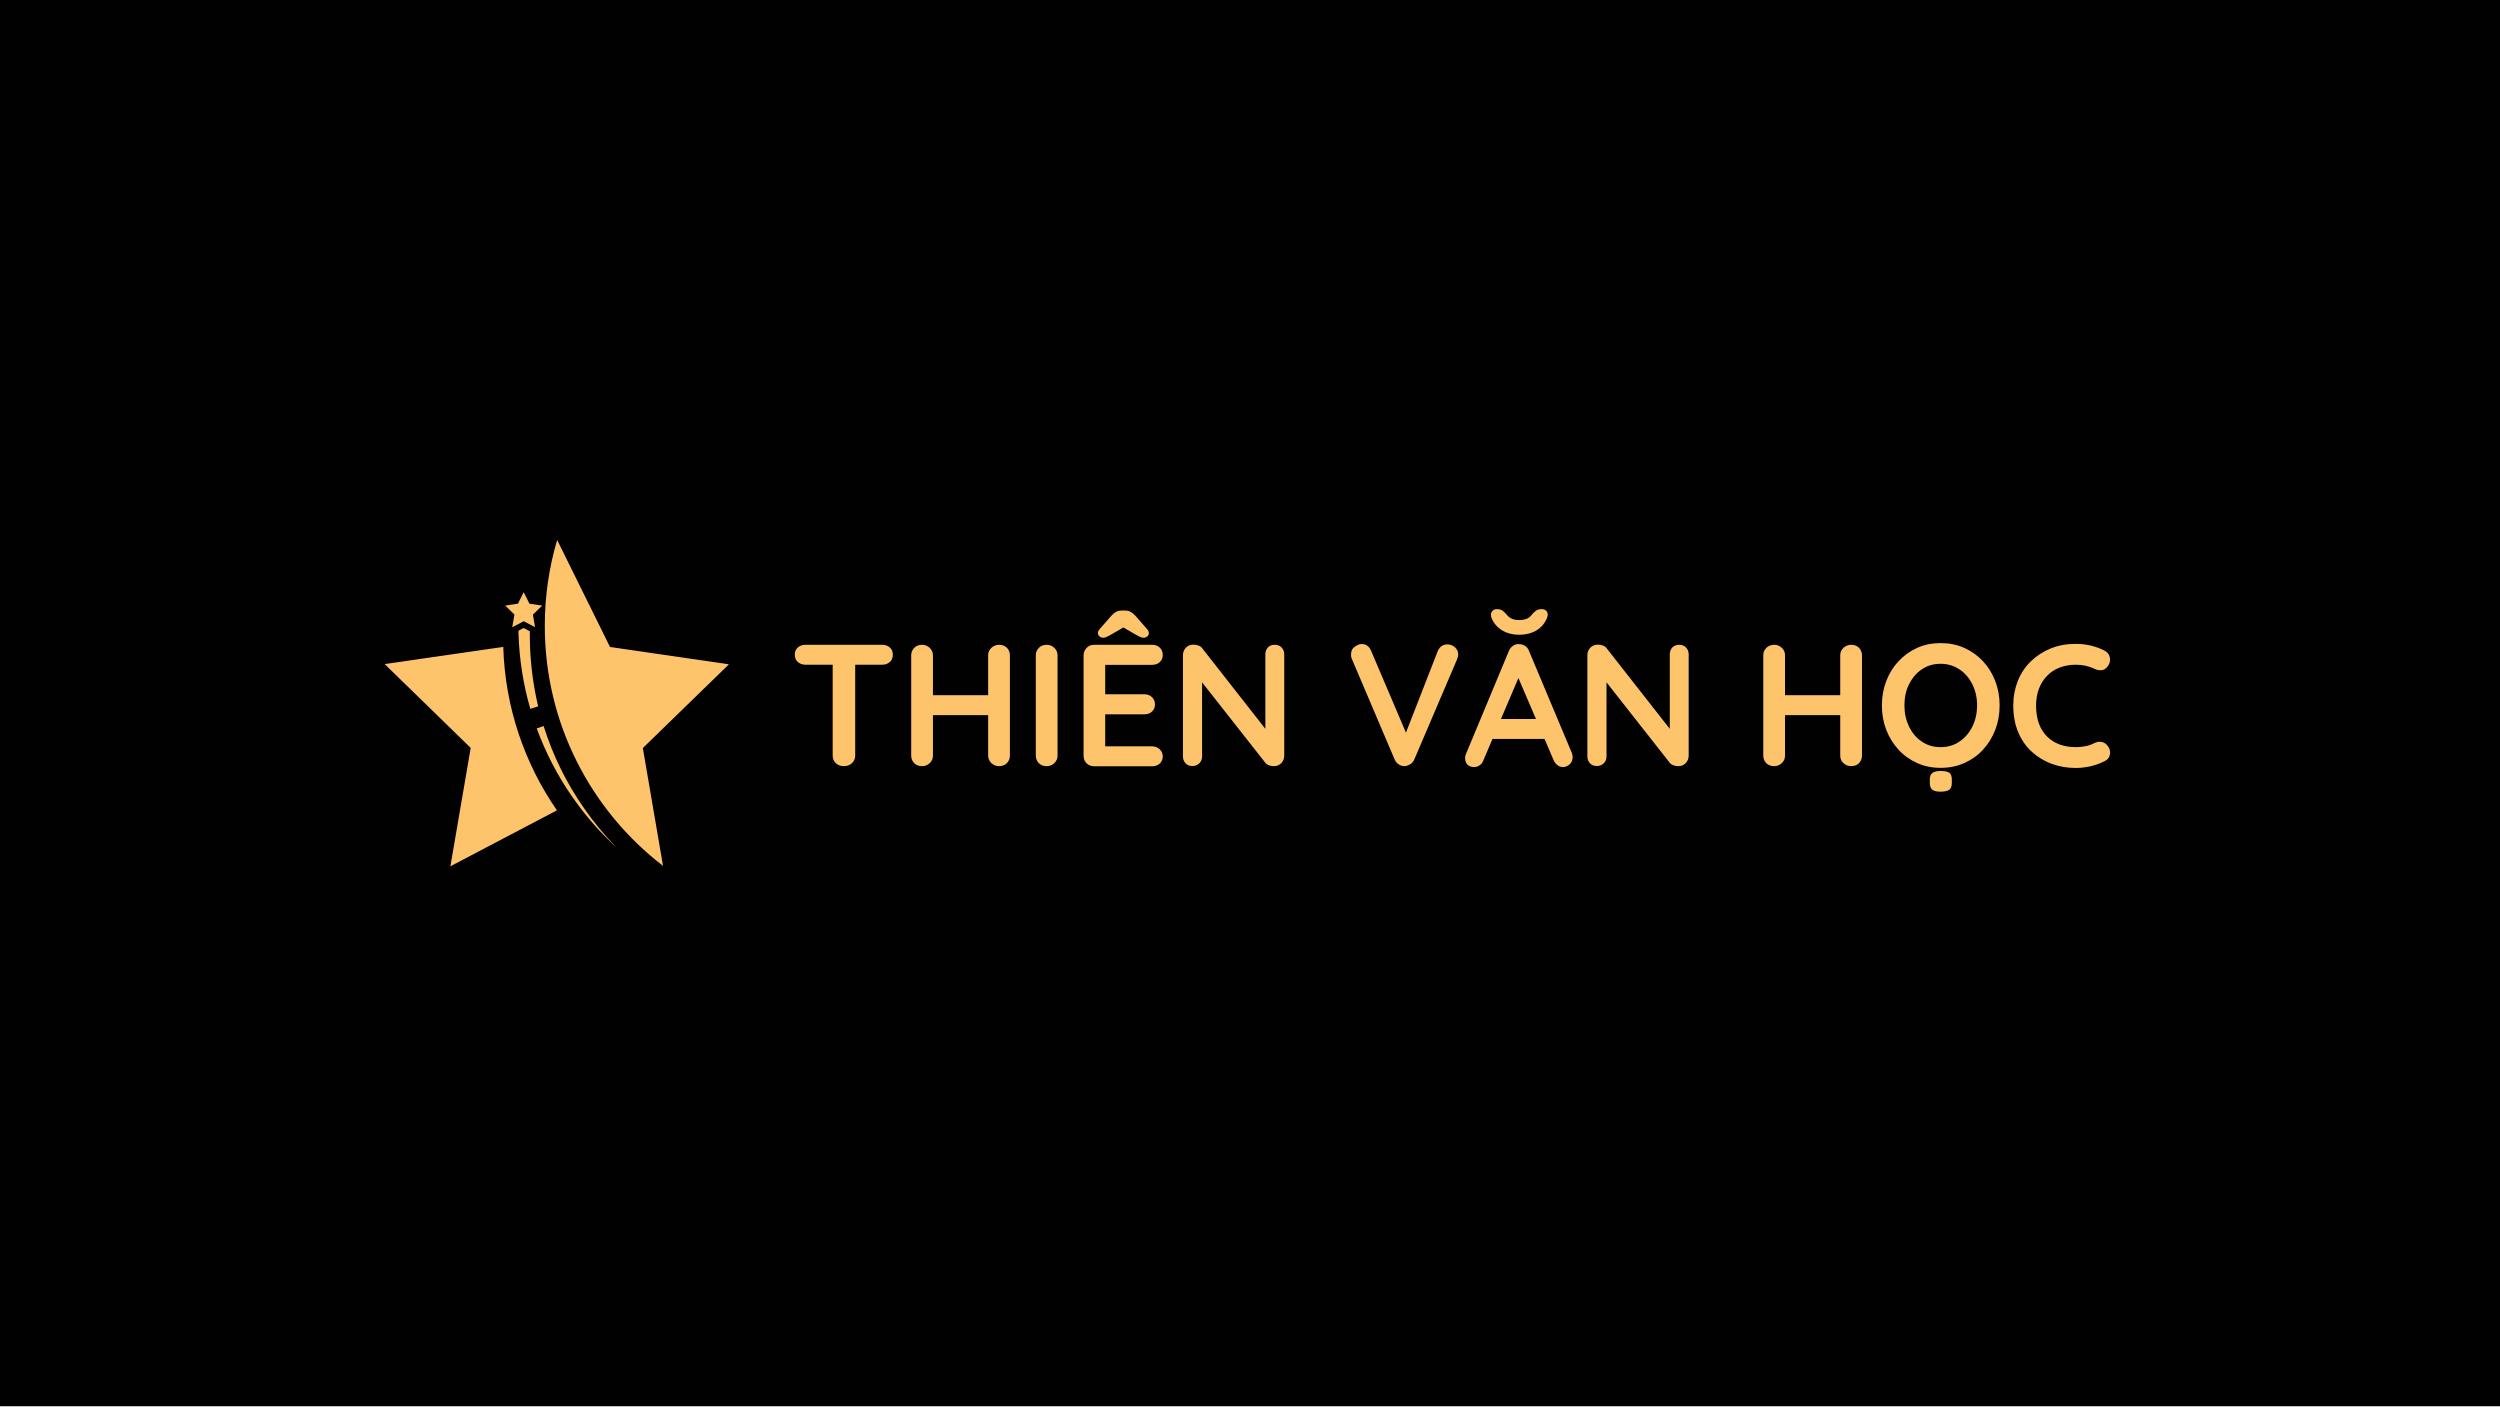
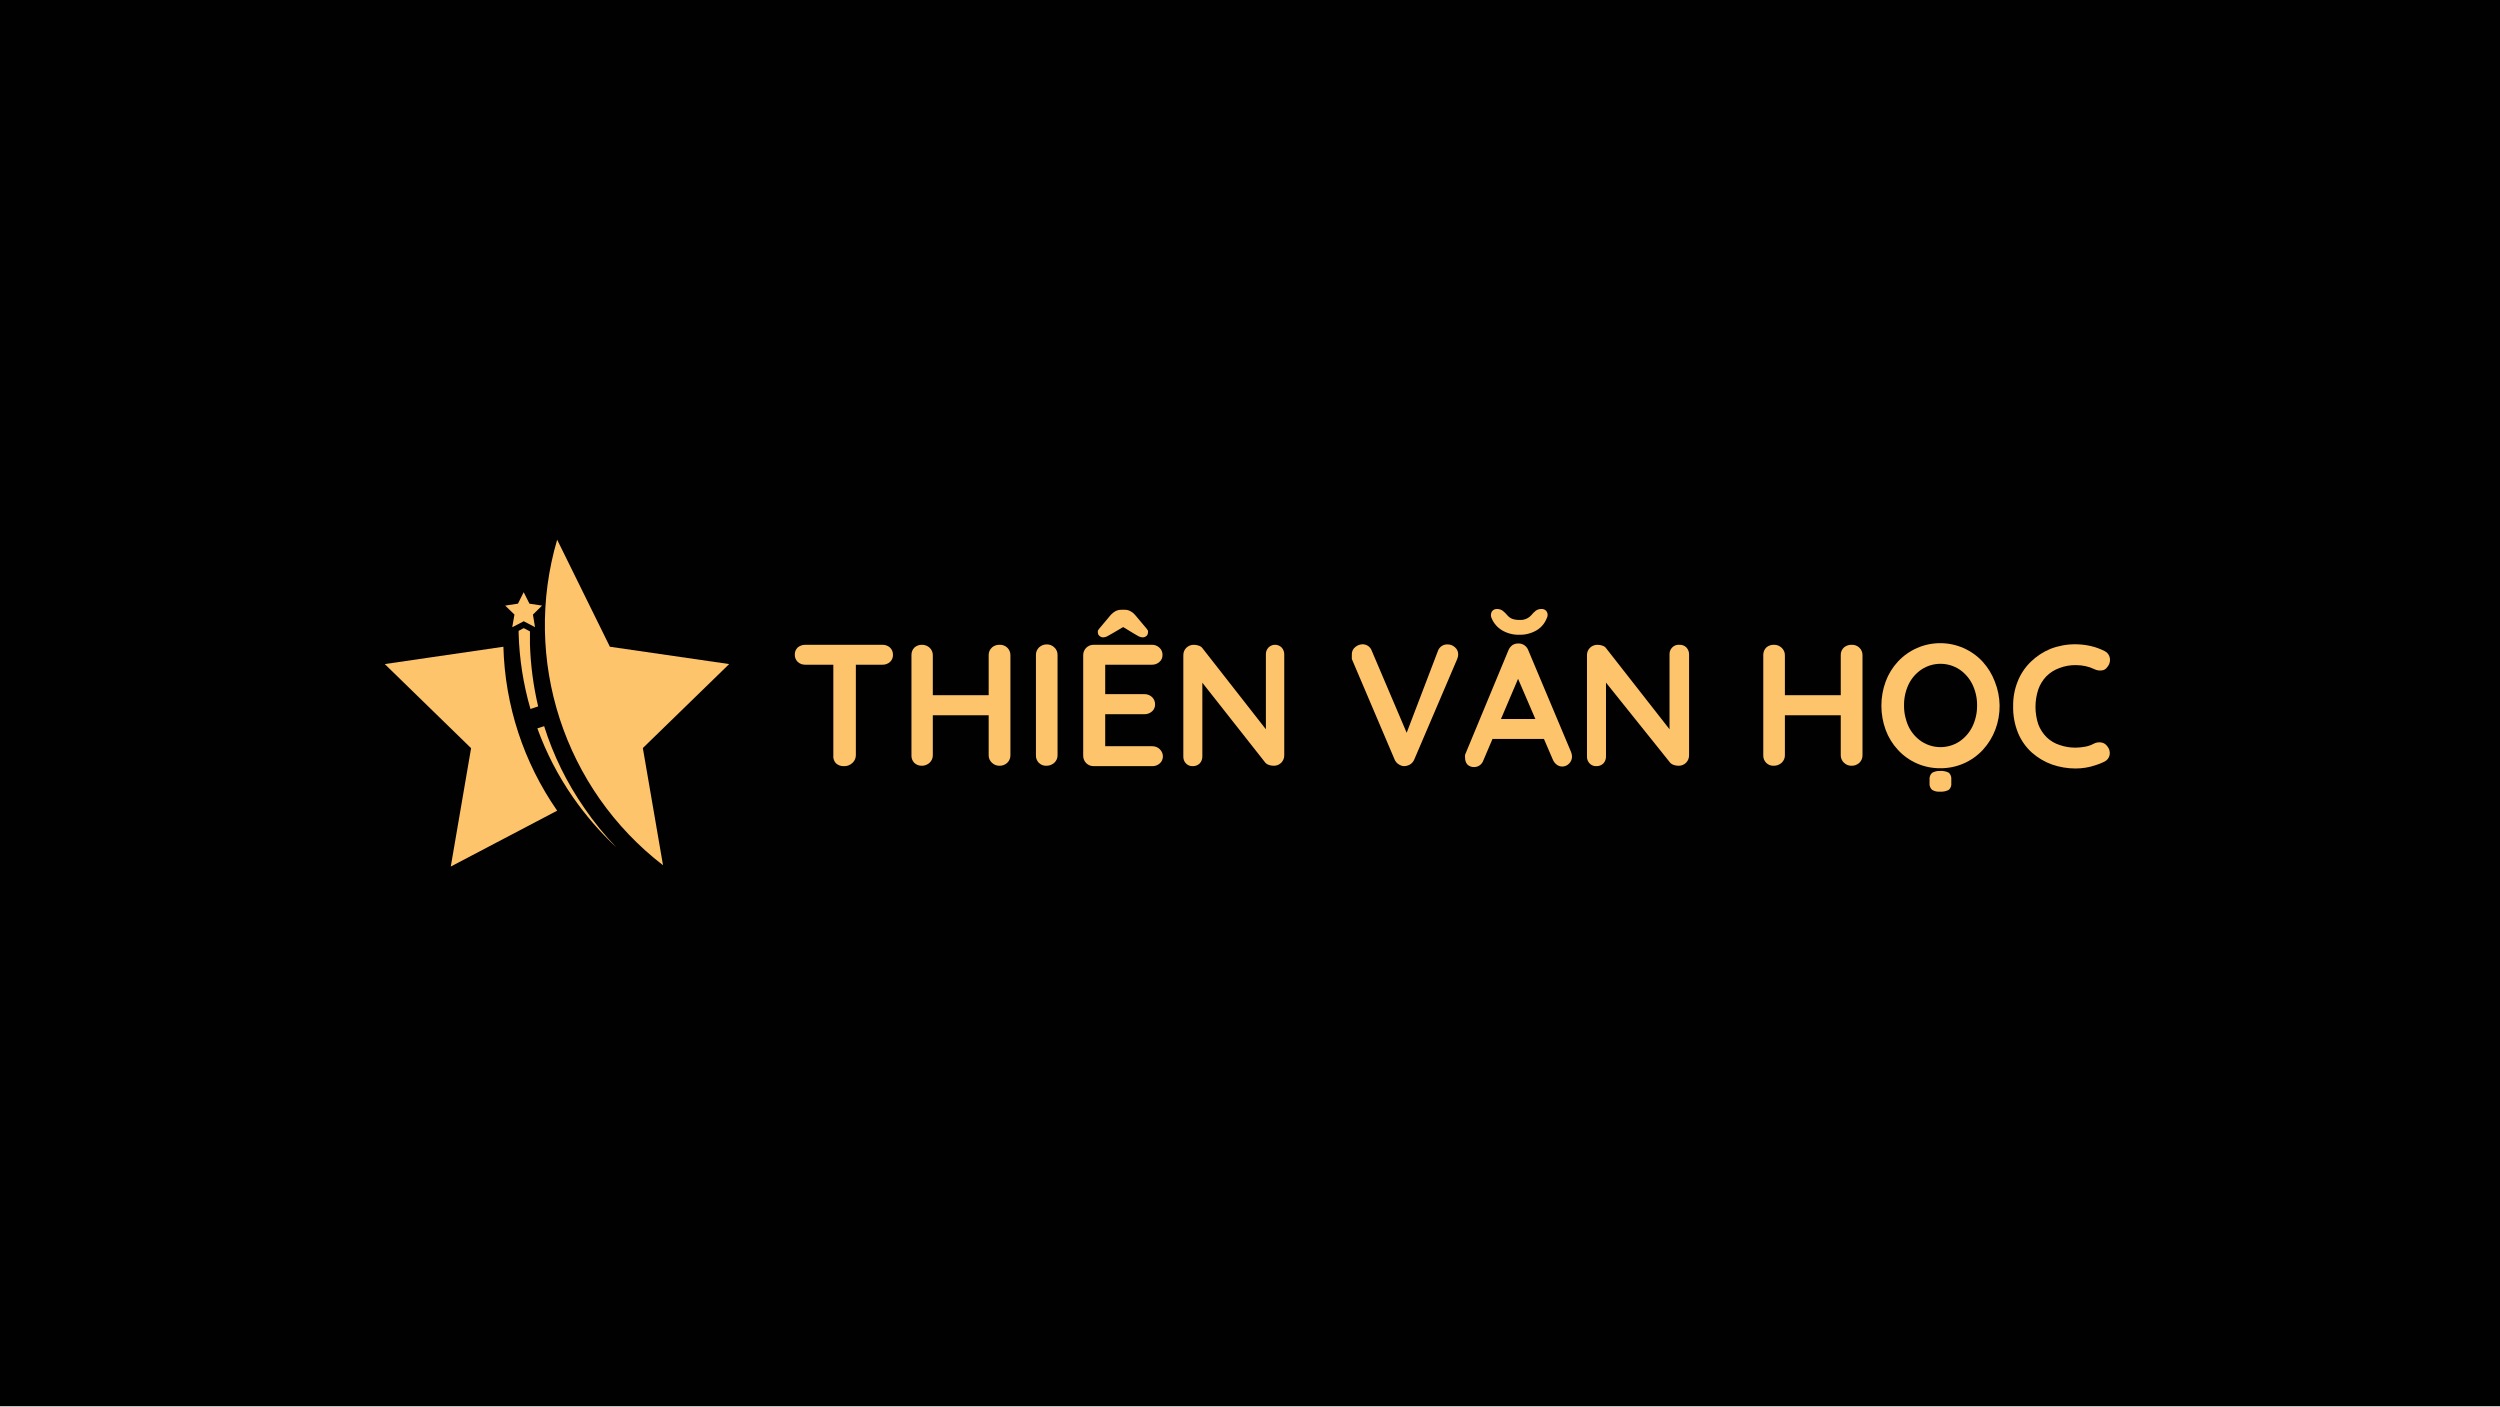
- <svg xmlns="http://www.w3.org/2000/svg" version="1.1" id="Layer_1" x="0px" y="0px" viewBox="0 0 192 108" style="enable-background:new 0 0 192 108;" xml:space="preserve">
-   <style type="text/css">
- 	.st0{fill:#010101;}
- 	.st1{fill:#FEC46B;}
- </style>
-   <rect class="st0" width="192" height="108" />
-   <g>
-     <path class="st1" d="M42.79,62.26l-0.03-0.02l-8.17,4.29l1.56-9.09l-6.61-6.44l9.11-1.32C38.79,54.35,40.3,58.67,42.79,62.26z" />
-     <path class="st1" d="M49.37,57.45l1.55,9.05c-5.52-4.25-9.08-10.92-9.08-18.43c0-2.29,0.33-4.51,0.95-6.6l4.06,8.22l9.13,1.33   L49.37,57.45z" />
-     <path class="st1" d="M41.33,54.25c-0.1,0.03-0.2,0.06-0.29,0.09c-0.1,0.03-0.2,0.07-0.31,0.1c-0.54-1.85-0.85-3.8-0.91-5.81   c0-0.06,0-0.13,0-0.19l0.39-0.21l0.48,0.25c0,0.11,0,0.21,0,0.32c0,0.22,0,0.45,0.01,0.67C40.75,51.12,40.97,52.72,41.33,54.25z" />
-     <path class="st1" d="M47.35,65.09c-1.27-1.16-2.4-2.46-3.39-3.88c-1.13-1.62-2.05-3.39-2.74-5.27c0.17-0.06,0.35-0.12,0.53-0.18   c0.71,2.27,1.76,4.39,3.09,6.29C45.59,63.14,46.43,64.16,47.35,65.09z" />
-     <polygon class="st1" points="40.93,47.2 41.09,48.17 40.7,47.96 40.22,47.71 39.83,47.92 39.34,48.17 39.51,47.2 38.8,46.51    39.78,46.36 39.85,46.22 40.22,45.48 40.66,46.36 40.77,46.38 41.64,46.51  " />
-     <g>
-       <path class="st1" d="M61.85,51.05c-0.23,0-0.42-0.07-0.58-0.21c-0.16-0.14-0.23-0.33-0.23-0.56s0.08-0.42,0.23-0.55    c0.16-0.14,0.35-0.21,0.58-0.21h5.91c0.23,0,0.42,0.07,0.58,0.21s0.23,0.33,0.23,0.56c0,0.23-0.08,0.42-0.23,0.55    c-0.16,0.14-0.35,0.21-0.58,0.21H61.85z M64.8,58.84c-0.25,0-0.45-0.08-0.61-0.23s-0.24-0.35-0.24-0.58V50.3h1.73v7.73    c0,0.23-0.08,0.42-0.25,0.58C65.27,58.76,65.06,58.84,64.8,58.84z" />
-       <path class="st1" d="M70.83,49.52c0.21,0,0.4,0.08,0.57,0.23c0.16,0.16,0.25,0.35,0.25,0.58v7.7c0,0.23-0.08,0.42-0.25,0.58    c-0.17,0.16-0.36,0.23-0.59,0.23c-0.25,0-0.45-0.08-0.6-0.23c-0.15-0.16-0.23-0.35-0.23-0.58v-7.7c0-0.23,0.08-0.42,0.24-0.58    S70.58,49.52,70.83,49.52z M70.79,53.39h5.94v1.53h-5.94V53.39z M76.73,49.52c0.25,0,0.45,0.08,0.6,0.23s0.23,0.35,0.23,0.58v7.7    c0,0.23-0.08,0.42-0.23,0.58c-0.16,0.16-0.36,0.23-0.62,0.23c-0.21,0-0.4-0.08-0.57-0.23c-0.16-0.16-0.25-0.35-0.25-0.58v-7.7    c0-0.23,0.08-0.42,0.25-0.58C76.31,49.6,76.51,49.52,76.73,49.52z" />
-       <path class="st1" d="M81.22,58.03c0,0.23-0.08,0.42-0.25,0.58c-0.17,0.16-0.36,0.23-0.59,0.23c-0.25,0-0.45-0.08-0.6-0.23    c-0.15-0.16-0.23-0.35-0.23-0.58v-7.7c0-0.23,0.08-0.42,0.24-0.58s0.36-0.23,0.61-0.23c0.21,0,0.4,0.08,0.57,0.23    c0.16,0.16,0.25,0.35,0.25,0.58V58.03z" />
-       <path class="st1" d="M84.03,49.52h4.46c0.23,0,0.42,0.07,0.58,0.22c0.16,0.15,0.23,0.34,0.23,0.57c0,0.22-0.08,0.4-0.23,0.54    c-0.16,0.14-0.35,0.21-0.58,0.21h-3.73l0.12-0.23v2.6l-0.11-0.11h3.12c0.23,0,0.42,0.07,0.58,0.22s0.23,0.33,0.23,0.57    c0,0.22-0.08,0.4-0.23,0.54s-0.35,0.21-0.58,0.21h-3.08l0.07-0.11v2.69l-0.11-0.12h3.72c0.23,0,0.42,0.08,0.58,0.23    c0.16,0.16,0.23,0.34,0.23,0.54c0,0.22-0.08,0.4-0.23,0.55c-0.16,0.14-0.35,0.21-0.58,0.21h-4.46c-0.23,0-0.42-0.08-0.58-0.23    s-0.23-0.35-0.23-0.58v-7.7c0-0.23,0.08-0.42,0.23-0.58S83.8,49.52,84.03,49.52z M86.53,48.04l-1.12,0.65    c-0.15,0.09-0.28,0.16-0.39,0.21c-0.11,0.05-0.2,0.08-0.29,0.08c-0.12,0-0.21-0.04-0.29-0.11c-0.08-0.07-0.12-0.15-0.12-0.23    c0-0.07,0.01-0.13,0.04-0.19c0.03-0.05,0.08-0.12,0.16-0.21l0.84-0.96c0.12-0.12,0.23-0.22,0.36-0.29c0.12-0.07,0.28-0.1,0.45-0.1    h0.21c0.18,0,0.33,0.03,0.45,0.1c0.12,0.07,0.24,0.16,0.36,0.29l0.84,0.96c0.08,0.09,0.13,0.16,0.16,0.21    c0.03,0.05,0.04,0.12,0.04,0.19c0,0.08-0.04,0.16-0.11,0.23c-0.08,0.07-0.18,0.11-0.3,0.11c-0.09,0-0.19-0.03-0.29-0.08    c-0.11-0.05-0.24-0.12-0.39-0.21l-1.12-0.65H86.53z" />
-       <path class="st1" d="M97.91,49.52c0.21,0,0.39,0.07,0.52,0.21c0.13,0.14,0.2,0.32,0.2,0.53v7.77c0,0.23-0.08,0.42-0.23,0.58    s-0.35,0.23-0.58,0.23c-0.12,0-0.23-0.02-0.35-0.06c-0.12-0.04-0.21-0.1-0.27-0.17l-5.23-6.65l0.35-0.21v6.34    c0,0.21-0.07,0.39-0.21,0.53c-0.14,0.14-0.32,0.21-0.54,0.21c-0.21,0-0.39-0.07-0.52-0.21c-0.13-0.14-0.2-0.32-0.2-0.53v-7.77    c0-0.23,0.08-0.42,0.23-0.58s0.35-0.23,0.58-0.23c0.12,0,0.25,0.02,0.39,0.07c0.13,0.05,0.23,0.12,0.29,0.22l5.07,6.47l-0.23,0.16    v-6.18c0-0.21,0.07-0.39,0.2-0.53S97.69,49.52,97.91,49.52z" />
-       <path class="st1" d="M111.16,49.49c0.22,0,0.41,0.07,0.58,0.22c0.16,0.15,0.25,0.33,0.25,0.55c0,0.12-0.03,0.24-0.08,0.36    l-3.29,7.7c-0.08,0.18-0.19,0.31-0.34,0.39c-0.15,0.08-0.29,0.13-0.45,0.13c-0.14-0.01-0.28-0.05-0.41-0.14    c-0.13-0.08-0.24-0.21-0.31-0.37l-3.29-7.73c-0.03-0.05-0.04-0.11-0.05-0.17c-0.01-0.06-0.01-0.11-0.01-0.17    c0-0.26,0.09-0.46,0.28-0.59s0.36-0.21,0.53-0.21c0.34,0,0.58,0.17,0.73,0.52l2.92,6.86l-0.47,0.01l2.68-6.87    C110.58,49.66,110.82,49.49,111.16,49.49z" />
-       <path class="st1" d="M116.81,51.61l-2.88,6.77c-0.06,0.17-0.16,0.3-0.29,0.39c-0.13,0.09-0.27,0.14-0.42,0.14    c-0.24,0-0.42-0.07-0.53-0.2c-0.12-0.13-0.17-0.3-0.17-0.49c0-0.08,0.01-0.16,0.04-0.25l3.32-7.97c0.07-0.18,0.18-0.31,0.33-0.41    s0.3-0.14,0.47-0.12c0.16,0,0.31,0.05,0.45,0.14c0.14,0.09,0.24,0.22,0.3,0.39l3.28,7.81c0.04,0.12,0.07,0.22,0.07,0.32    c0,0.24-0.08,0.43-0.23,0.57c-0.16,0.14-0.33,0.21-0.51,0.21c-0.16,0-0.3-0.05-0.43-0.15s-0.23-0.23-0.3-0.4l-2.86-6.67    L116.81,51.61z M114.35,56.75l0.73-1.53h3.6l0.25,1.53H114.35z M116.68,48.75c-0.5,0-0.93-0.11-1.3-0.33s-0.64-0.52-0.81-0.91    c-0.09-0.22-0.09-0.4,0-0.53s0.22-0.2,0.39-0.2c0.19,0,0.33,0.04,0.45,0.13s0.23,0.2,0.35,0.35c0.1,0.12,0.22,0.2,0.37,0.27    c0.15,0.06,0.33,0.09,0.55,0.09c0.43,0,0.73-0.12,0.92-0.36c0.12-0.15,0.24-0.27,0.35-0.35c0.11-0.08,0.26-0.13,0.45-0.13    c0.18,0,0.31,0.06,0.4,0.19c0.09,0.13,0.09,0.3,0,0.51c-0.17,0.41-0.44,0.72-0.81,0.94S117.18,48.75,116.68,48.75z" />
-       <path class="st1" d="M128.97,49.52c0.21,0,0.39,0.07,0.52,0.21c0.13,0.14,0.2,0.32,0.2,0.53v7.77c0,0.23-0.08,0.42-0.23,0.58    s-0.35,0.23-0.58,0.23c-0.12,0-0.23-0.02-0.35-0.06c-0.12-0.04-0.21-0.1-0.27-0.17l-5.23-6.65l0.35-0.21v6.34    c0,0.21-0.07,0.39-0.21,0.53c-0.14,0.14-0.32,0.21-0.54,0.21c-0.21,0-0.39-0.07-0.52-0.21c-0.13-0.14-0.2-0.32-0.2-0.53v-7.77    c0-0.23,0.08-0.42,0.23-0.58c0.16-0.16,0.35-0.23,0.58-0.23c0.12,0,0.25,0.02,0.39,0.07c0.13,0.05,0.23,0.12,0.29,0.22l5.07,6.47    l-0.23,0.16v-6.18c0-0.21,0.07-0.39,0.2-0.53C128.57,49.59,128.75,49.52,128.97,49.52z" />
-       <path class="st1" d="M136.27,49.52c0.21,0,0.4,0.08,0.57,0.23c0.17,0.16,0.25,0.35,0.25,0.58v7.7c0,0.23-0.08,0.42-0.25,0.58    c-0.17,0.16-0.36,0.23-0.59,0.23c-0.25,0-0.45-0.08-0.6-0.23c-0.15-0.16-0.23-0.35-0.23-0.58v-7.7c0-0.23,0.08-0.42,0.24-0.58    C135.82,49.6,136.02,49.52,136.27,49.52z M136.23,53.39h5.94v1.53h-5.94V53.39z M142.17,49.52c0.25,0,0.45,0.08,0.6,0.23    c0.15,0.16,0.23,0.35,0.23,0.58v7.7c0,0.23-0.08,0.42-0.23,0.58s-0.36,0.23-0.62,0.23c-0.21,0-0.4-0.08-0.57-0.23    s-0.25-0.35-0.25-0.58v-7.7c0-0.23,0.08-0.42,0.25-0.58C141.75,49.6,141.95,49.52,142.17,49.52z" />
-       <path class="st1" d="M153.57,54.18c0,0.67-0.11,1.29-0.33,1.86c-0.22,0.58-0.54,1.09-0.94,1.53s-0.88,0.78-1.44,1.03    c-0.55,0.25-1.16,0.37-1.82,0.37s-1.26-0.12-1.81-0.37c-0.55-0.25-1.03-0.59-1.43-1.03s-0.72-0.95-0.94-1.53    c-0.22-0.58-0.33-1.2-0.33-1.86s0.11-1.29,0.33-1.86c0.22-0.58,0.53-1.09,0.94-1.53s0.88-0.78,1.43-1.03    c0.55-0.25,1.15-0.37,1.81-0.37s1.26,0.12,1.82,0.37c0.55,0.25,1.03,0.59,1.44,1.03s0.72,0.95,0.94,1.53    C153.46,52.89,153.57,53.51,153.57,54.18z M151.84,54.18c0-0.6-0.12-1.13-0.36-1.62c-0.24-0.48-0.57-0.87-0.99-1.15    c-0.42-0.28-0.9-0.43-1.45-0.43s-1.03,0.14-1.45,0.43c-0.42,0.28-0.74,0.67-0.98,1.15s-0.35,1.02-0.35,1.62    c0,0.59,0.12,1.13,0.35,1.62c0.24,0.48,0.56,0.87,0.98,1.15c0.42,0.29,0.9,0.43,1.45,0.43s1.03-0.14,1.45-0.43    c0.42-0.28,0.75-0.67,0.99-1.15C151.72,55.31,151.84,54.77,151.84,54.18z M149.03,60.8c-0.29,0-0.5-0.05-0.63-0.15    c-0.12-0.1-0.19-0.27-0.19-0.52v-0.25c0-0.26,0.07-0.43,0.21-0.53c0.14-0.09,0.34-0.14,0.61-0.14c0.33,0,0.55,0.05,0.68,0.14    c0.12,0.09,0.19,0.27,0.19,0.53v0.25c0,0.26-0.07,0.43-0.2,0.53C149.56,60.75,149.34,60.8,149.03,60.8z" />
-       <path class="st1" d="M161.63,49.97c0.23,0.12,0.37,0.3,0.41,0.55s-0.02,0.48-0.19,0.68c-0.12,0.16-0.26,0.25-0.45,0.27    c-0.18,0.02-0.37-0.02-0.55-0.11c-0.21-0.1-0.44-0.17-0.67-0.23c-0.24-0.05-0.48-0.08-0.74-0.08c-0.48,0-0.91,0.08-1.29,0.23    c-0.38,0.15-0.7,0.37-0.96,0.65c-0.27,0.28-0.47,0.61-0.61,0.99s-0.21,0.8-0.21,1.27c0,0.54,0.08,1.01,0.23,1.41s0.37,0.73,0.65,1    s0.6,0.46,0.97,0.59c0.37,0.13,0.78,0.19,1.21,0.19c0.24,0,0.48-0.02,0.72-0.07c0.24-0.04,0.47-0.12,0.69-0.24    c0.19-0.09,0.37-0.12,0.55-0.09c0.18,0.03,0.34,0.12,0.46,0.28c0.18,0.22,0.24,0.45,0.19,0.69s-0.18,0.41-0.41,0.51    c-0.23,0.12-0.47,0.21-0.71,0.29s-0.49,0.13-0.74,0.17s-0.5,0.06-0.76,0.06c-0.64,0-1.25-0.1-1.82-0.31    c-0.57-0.2-1.08-0.51-1.53-0.91c-0.45-0.4-0.8-0.9-1.06-1.5s-0.39-1.29-0.39-2.08c0-0.68,0.12-1.31,0.35-1.89s0.57-1.08,1-1.5    c0.43-0.42,0.94-0.75,1.53-0.99c0.59-0.24,1.22-0.35,1.92-0.35c0.39,0,0.77,0.04,1.15,0.13S161.3,49.8,161.63,49.97z" />
-     </g>
-   </g>
+ <svg xmlns="http://www.w3.org/2000/svg" id="Layer_1" data-name="Layer 1" viewBox="0 0 192 108">
+   <defs>
+     <style>.cls-1{fill:#010101;}.cls-2{fill:#fec46b;}</style>
+   </defs>
+   <rect class="cls-1" width="192" height="108" />
+   <path class="cls-2" d="M42.79,62.26h0l-8.17,4.29,1.56-9.09L29.55,51l9.11-1.33A23.14,23.14,0,0,0,42.79,62.26Z" />
+   <path class="cls-2" d="M49.37,57.45l1.55,9a23.28,23.28,0,0,1-8.13-25l4.05,8.22L56,51Z" />
+   <path class="cls-2" d="M41.33,54.25l-.29.1-.3.1a23.19,23.19,0,0,1-.91-5.81v-.19l.39-.21.48.25c0,.11,0,.22,0,.32s0,.45,0,.67A24,24,0,0,0,41.33,54.25Z" />
+   <path class="cls-2" d="M47.35,65.09A24.06,24.06,0,0,1,44,61.22a23,23,0,0,1-2.73-5.28l.52-.17a23.16,23.16,0,0,0,3.09,6.29A22.81,22.81,0,0,0,47.35,65.09Z" />
+   <polygon class="cls-2" points="40.93 47.2 41.09 48.17 40.7 47.96 40.22 47.71 39.83 47.92 39.34 48.17 39.51 47.2 38.8 46.51 39.78 46.36 39.85 46.22 40.22 45.48 40.66 46.36 40.77 46.38 41.63 46.51 40.93 47.2" />
+   <path class="cls-2" d="M61.85,51.05a.84.84,0,0,1-.58-.21.75.75,0,0,1-.23-.56.74.74,0,0,1,.23-.56.89.89,0,0,1,.58-.2h5.92a.84.84,0,0,1,.58.21.74.74,0,0,1,.23.56.7.7,0,0,1-.23.55.84.84,0,0,1-.58.21Zm2.95,7.79a.84.84,0,0,1-.61-.23A.78.78,0,0,1,64,58V50.3h1.73V58a.79.79,0,0,1-.25.58A.89.89,0,0,1,64.8,58.84Z" />
+   <path class="cls-2" d="M70.83,49.52a.85.85,0,0,1,.57.23.78.78,0,0,1,.24.58V58a.76.76,0,0,1-.25.58.86.86,0,0,1-.59.23.81.81,0,0,1-.59-.23A.78.78,0,0,1,70,58v-7.7a.78.78,0,0,1,.24-.58A.85.85,0,0,1,70.83,49.52Zm0,3.87h5.94v1.54H70.79Zm5.94-3.87a.79.79,0,0,1,.83.81V58a.78.78,0,0,1-.24.58.84.84,0,0,1-.61.23.81.81,0,0,1-.57-.23.76.76,0,0,1-.25-.58v-7.7a.77.77,0,0,1,.26-.58A.83.83,0,0,1,76.73,49.52Z" />
+   <path class="cls-2" d="M81.22,58a.76.76,0,0,1-.25.58.88.88,0,0,1-.59.23.77.77,0,0,1-.82-.81v-7.7a.78.78,0,0,1,.24-.58.85.85,0,0,1,.61-.23.8.8,0,0,1,.56.23.76.76,0,0,1,.25.58Z" />
+   <path class="cls-2" d="M84,49.52h4.46a.79.79,0,0,1,.58.22.71.71,0,0,1,.24.56.66.66,0,0,1-.24.54.83.83,0,0,1-.58.21H84.76l.12-.23v2.6l-.1-.11h3.11a.83.83,0,0,1,.58.22.75.75,0,0,1,.24.57.68.68,0,0,1-.24.54.83.83,0,0,1-.58.21H84.82l.06-.11v2.69l-.1-.12h3.71a.8.8,0,0,1,.58.23.75.75,0,0,1,.24.54.71.71,0,0,1-.24.55.83.83,0,0,1-.58.21H84a.79.79,0,0,1-.81-.81v-7.7a.79.79,0,0,1,.81-.81ZM86.53,48l-1.11.65-.39.22a.71.71,0,0,1-.29.08.44.44,0,0,1-.3-.11.31.31,0,0,1-.12-.23.48.48,0,0,1,0-.18,1.06,1.06,0,0,1,.16-.22l.84-1a1.47,1.47,0,0,1,.36-.28,1,1,0,0,1,.46-.1h.21a.88.88,0,0,1,.45.1,1.17,1.17,0,0,1,.36.28l.84,1a1.06,1.06,0,0,1,.16.22.34.34,0,0,1,0,.18.33.33,0,0,1-.11.23.44.44,0,0,1-.3.11.75.75,0,0,1-.3-.08l-.38-.22L86,48Z" />
+   <path class="cls-2" d="M97.91,49.52a.69.69,0,0,1,.52.21.76.76,0,0,1,.2.53V58a.79.79,0,0,1-.81.81,1.13,1.13,0,0,1-.36-.06.59.59,0,0,1-.27-.16L92,52l.34-.21V58.1a.76.76,0,0,1-.2.53.73.73,0,0,1-.54.21.67.67,0,0,1-.52-.21.72.72,0,0,1-.2-.53V50.33a.78.78,0,0,1,.23-.58.82.82,0,0,1,.58-.23,1.15,1.15,0,0,1,.39.07.55.55,0,0,1,.29.22l5.07,6.48-.22.15V50.26a.72.72,0,0,1,.2-.53A.69.69,0,0,1,97.91,49.52Z" />
+   <path class="cls-2" d="M111.16,49.49a.82.82,0,0,1,.58.22.7.7,0,0,1,.25.55.94.94,0,0,1-.08.36l-3.29,7.7a.84.84,0,0,1-.34.4,1,1,0,0,1-.45.12.81.81,0,0,1-.41-.14.79.79,0,0,1-.31-.36l-3.29-7.73a.84.84,0,0,1,0-.17.86.86,0,0,1,0-.16.7.7,0,0,1,.28-.6.92.92,0,0,1,.53-.2.75.75,0,0,1,.73.52l2.92,6.86h-.47L110.43,50A.75.75,0,0,1,111.16,49.49Z" />
+   <path class="cls-2" d="M116.81,51.61l-2.88,6.77a.8.8,0,0,1-.28.39.73.73,0,0,1-.42.14.7.7,0,0,1-.54-.2.75.75,0,0,1-.17-.49.82.82,0,0,1,0-.26l3.32-8a.91.91,0,0,1,.32-.42.82.82,0,0,1,.48-.12.77.77,0,0,1,.44.14.81.81,0,0,1,.3.4l3.28,7.8a1.09,1.09,0,0,1,.07.32.75.75,0,0,1-.24.58.73.73,0,0,1-.51.21.68.68,0,0,1-.43-.15.94.94,0,0,1-.3-.4l-2.87-6.67Zm-2.46,5.14.73-1.53h3.59l.26,1.53Zm2.33-8a2.49,2.49,0,0,1-1.3-.33,1.93,1.93,0,0,1-.81-.91.57.57,0,0,1,0-.54.45.45,0,0,1,.39-.2.74.74,0,0,1,.44.13,2.33,2.33,0,0,1,.36.35,1,1,0,0,0,.36.27,1.49,1.49,0,0,0,.56.09,1.11,1.11,0,0,0,.92-.36,2.3,2.3,0,0,1,.35-.35.74.74,0,0,1,.44-.13.44.44,0,0,1,.4.2.51.51,0,0,1,0,.51,1.85,1.85,0,0,1-.8.94A2.52,2.52,0,0,1,116.68,48.75Z" />
+   <path class="cls-2" d="M129,49.52a.69.69,0,0,1,.52.21.76.76,0,0,1,.2.53V58a.79.79,0,0,1-.81.81,1.13,1.13,0,0,1-.36-.06.59.59,0,0,1-.27-.16L123,52l.34-.21V58.1a.76.76,0,0,1-.2.53.73.73,0,0,1-.54.21.67.67,0,0,1-.52-.21.72.72,0,0,1-.2-.53V50.33a.78.78,0,0,1,.23-.58.82.82,0,0,1,.58-.23,1.15,1.15,0,0,1,.39.07.55.55,0,0,1,.29.22l5.07,6.48-.22.15V50.26a.72.72,0,0,1,.2-.53A.69.69,0,0,1,129,49.52Z" />
+   <path class="cls-2" d="M136.27,49.52a.8.8,0,0,1,.56.23.76.76,0,0,1,.25.58V58a.76.76,0,0,1-.25.58.88.88,0,0,1-.59.23.77.77,0,0,1-.82-.81v-7.7a.78.78,0,0,1,.24-.58A.85.85,0,0,1,136.27,49.52Zm0,3.87h5.94v1.54h-5.94Zm5.94-3.87a.79.79,0,0,1,.83.81V58a.78.78,0,0,1-.24.58.85.85,0,0,1-.62.23.8.8,0,0,1-.56-.23.76.76,0,0,1-.25-.58v-7.7a.76.76,0,0,1,.25-.58A.88.88,0,0,1,142.17,49.52Z" />
+   <path class="cls-2" d="M153.57,54.18a5.12,5.12,0,0,1-.33,1.86,4.78,4.78,0,0,1-.94,1.53A4.4,4.4,0,0,1,149,59a4.36,4.36,0,0,1-3.24-1.41,4.61,4.61,0,0,1-.94-1.53,5.41,5.41,0,0,1,0-3.72,4.61,4.61,0,0,1,.94-1.53,4.44,4.44,0,0,1,6.5,0,4.78,4.78,0,0,1,.94,1.53A5.12,5.12,0,0,1,153.57,54.18Zm-1.73,0a3.6,3.6,0,0,0-.36-1.62,2.93,2.93,0,0,0-1-1.15,2.66,2.66,0,0,0-2.9,0,2.9,2.9,0,0,0-1,1.15,3.67,3.67,0,0,0-.35,1.62,3.77,3.77,0,0,0,.35,1.62,2.9,2.9,0,0,0,1,1.15,2.66,2.66,0,0,0,2.9,0,2.93,2.93,0,0,0,1-1.15A3.63,3.63,0,0,0,151.84,54.18ZM149,60.8a1,1,0,0,1-.63-.15.63.63,0,0,1-.18-.52v-.25a.62.62,0,0,1,.2-.53,1.12,1.12,0,0,1,.61-.14,1.23,1.23,0,0,1,.68.14.65.65,0,0,1,.18.53v.25a.61.61,0,0,1-.19.53A1.26,1.26,0,0,1,149,60.8Z" />
+   <path class="cls-2" d="M161.63,50a.73.73,0,0,1,.41.55.83.83,0,0,1-.2.68.56.56,0,0,1-.44.26,1,1,0,0,1-.56-.1,2.94,2.94,0,0,0-.67-.23,3.5,3.5,0,0,0-.74-.08,3.4,3.4,0,0,0-1.28.23,2.69,2.69,0,0,0-1,.64,2.79,2.79,0,0,0-.61,1,4.29,4.29,0,0,0,0,2.68,2.8,2.8,0,0,0,.65,1,2.54,2.54,0,0,0,1,.59,3.66,3.66,0,0,0,1.21.2,4.39,4.39,0,0,0,.72-.07,2.18,2.18,0,0,0,.69-.24.93.93,0,0,1,.56-.09.69.69,0,0,1,.46.28.81.81,0,0,1,.19.68.72.72,0,0,1-.41.52,4.76,4.76,0,0,1-.71.28,4.7,4.7,0,0,1-.74.18,4.77,4.77,0,0,1-.76.06,5.52,5.52,0,0,1-1.82-.31,4.74,4.74,0,0,1-1.53-.91,4.2,4.2,0,0,1-1.06-1.5,5.15,5.15,0,0,1-.38-2.08,4.89,4.89,0,0,1,.35-1.89,4.29,4.29,0,0,1,1-1.5,4.76,4.76,0,0,1,1.52-1,5.24,5.24,0,0,1,1.92-.35,5.55,5.55,0,0,1,1.15.13A4.72,4.72,0,0,1,161.63,50Z" />
</svg>
